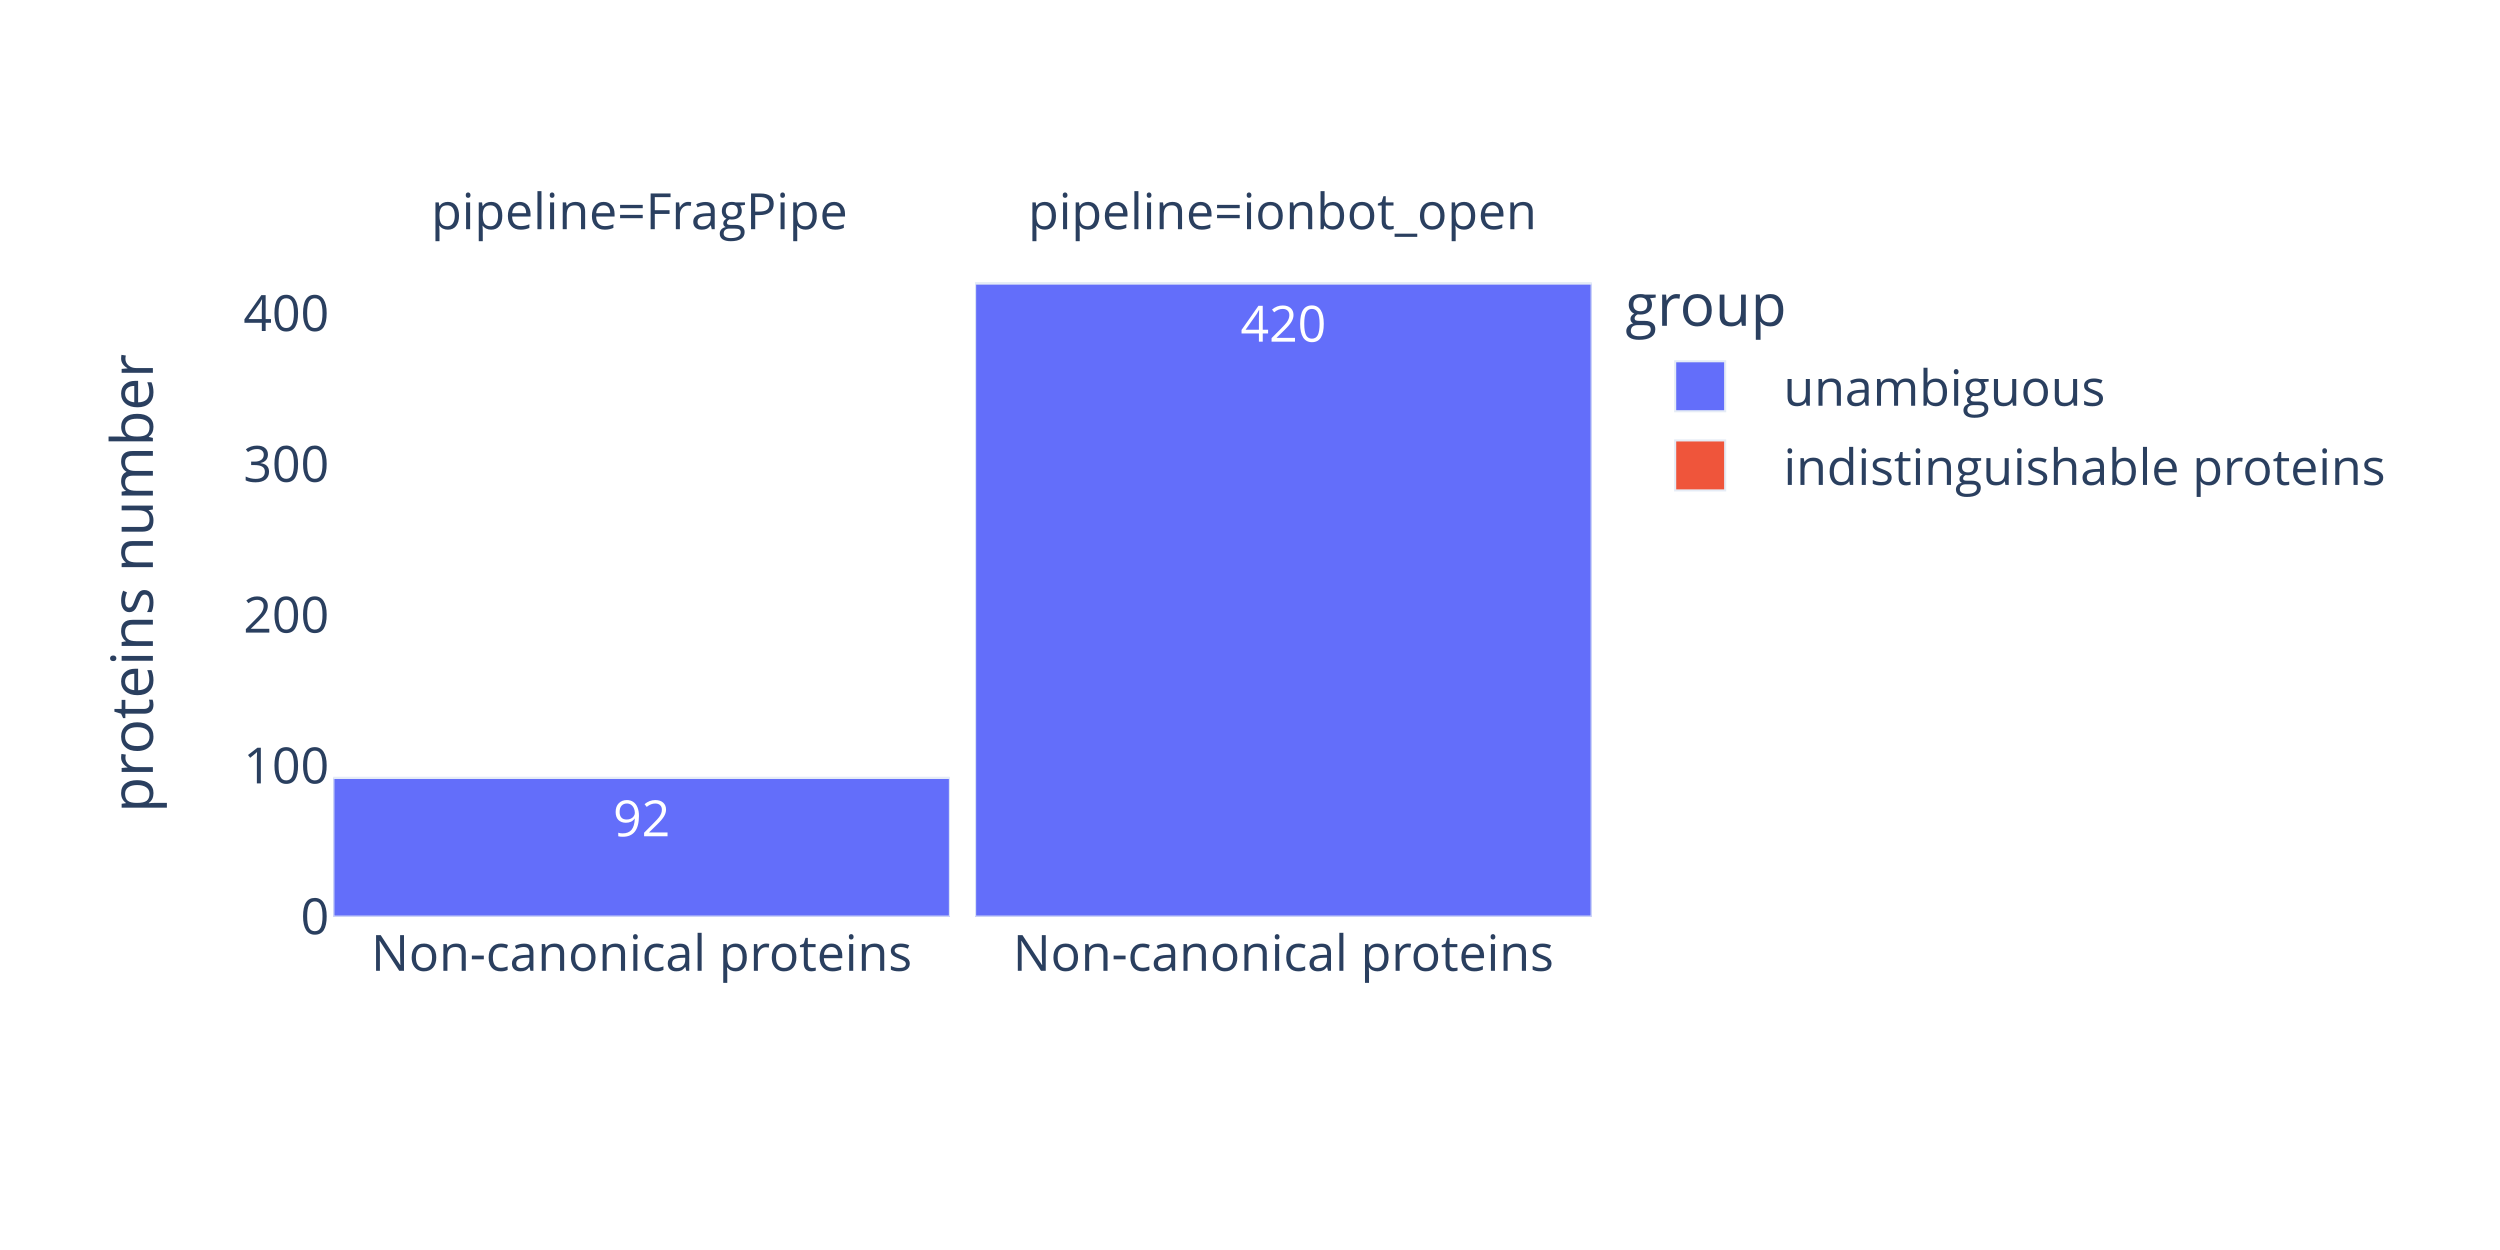
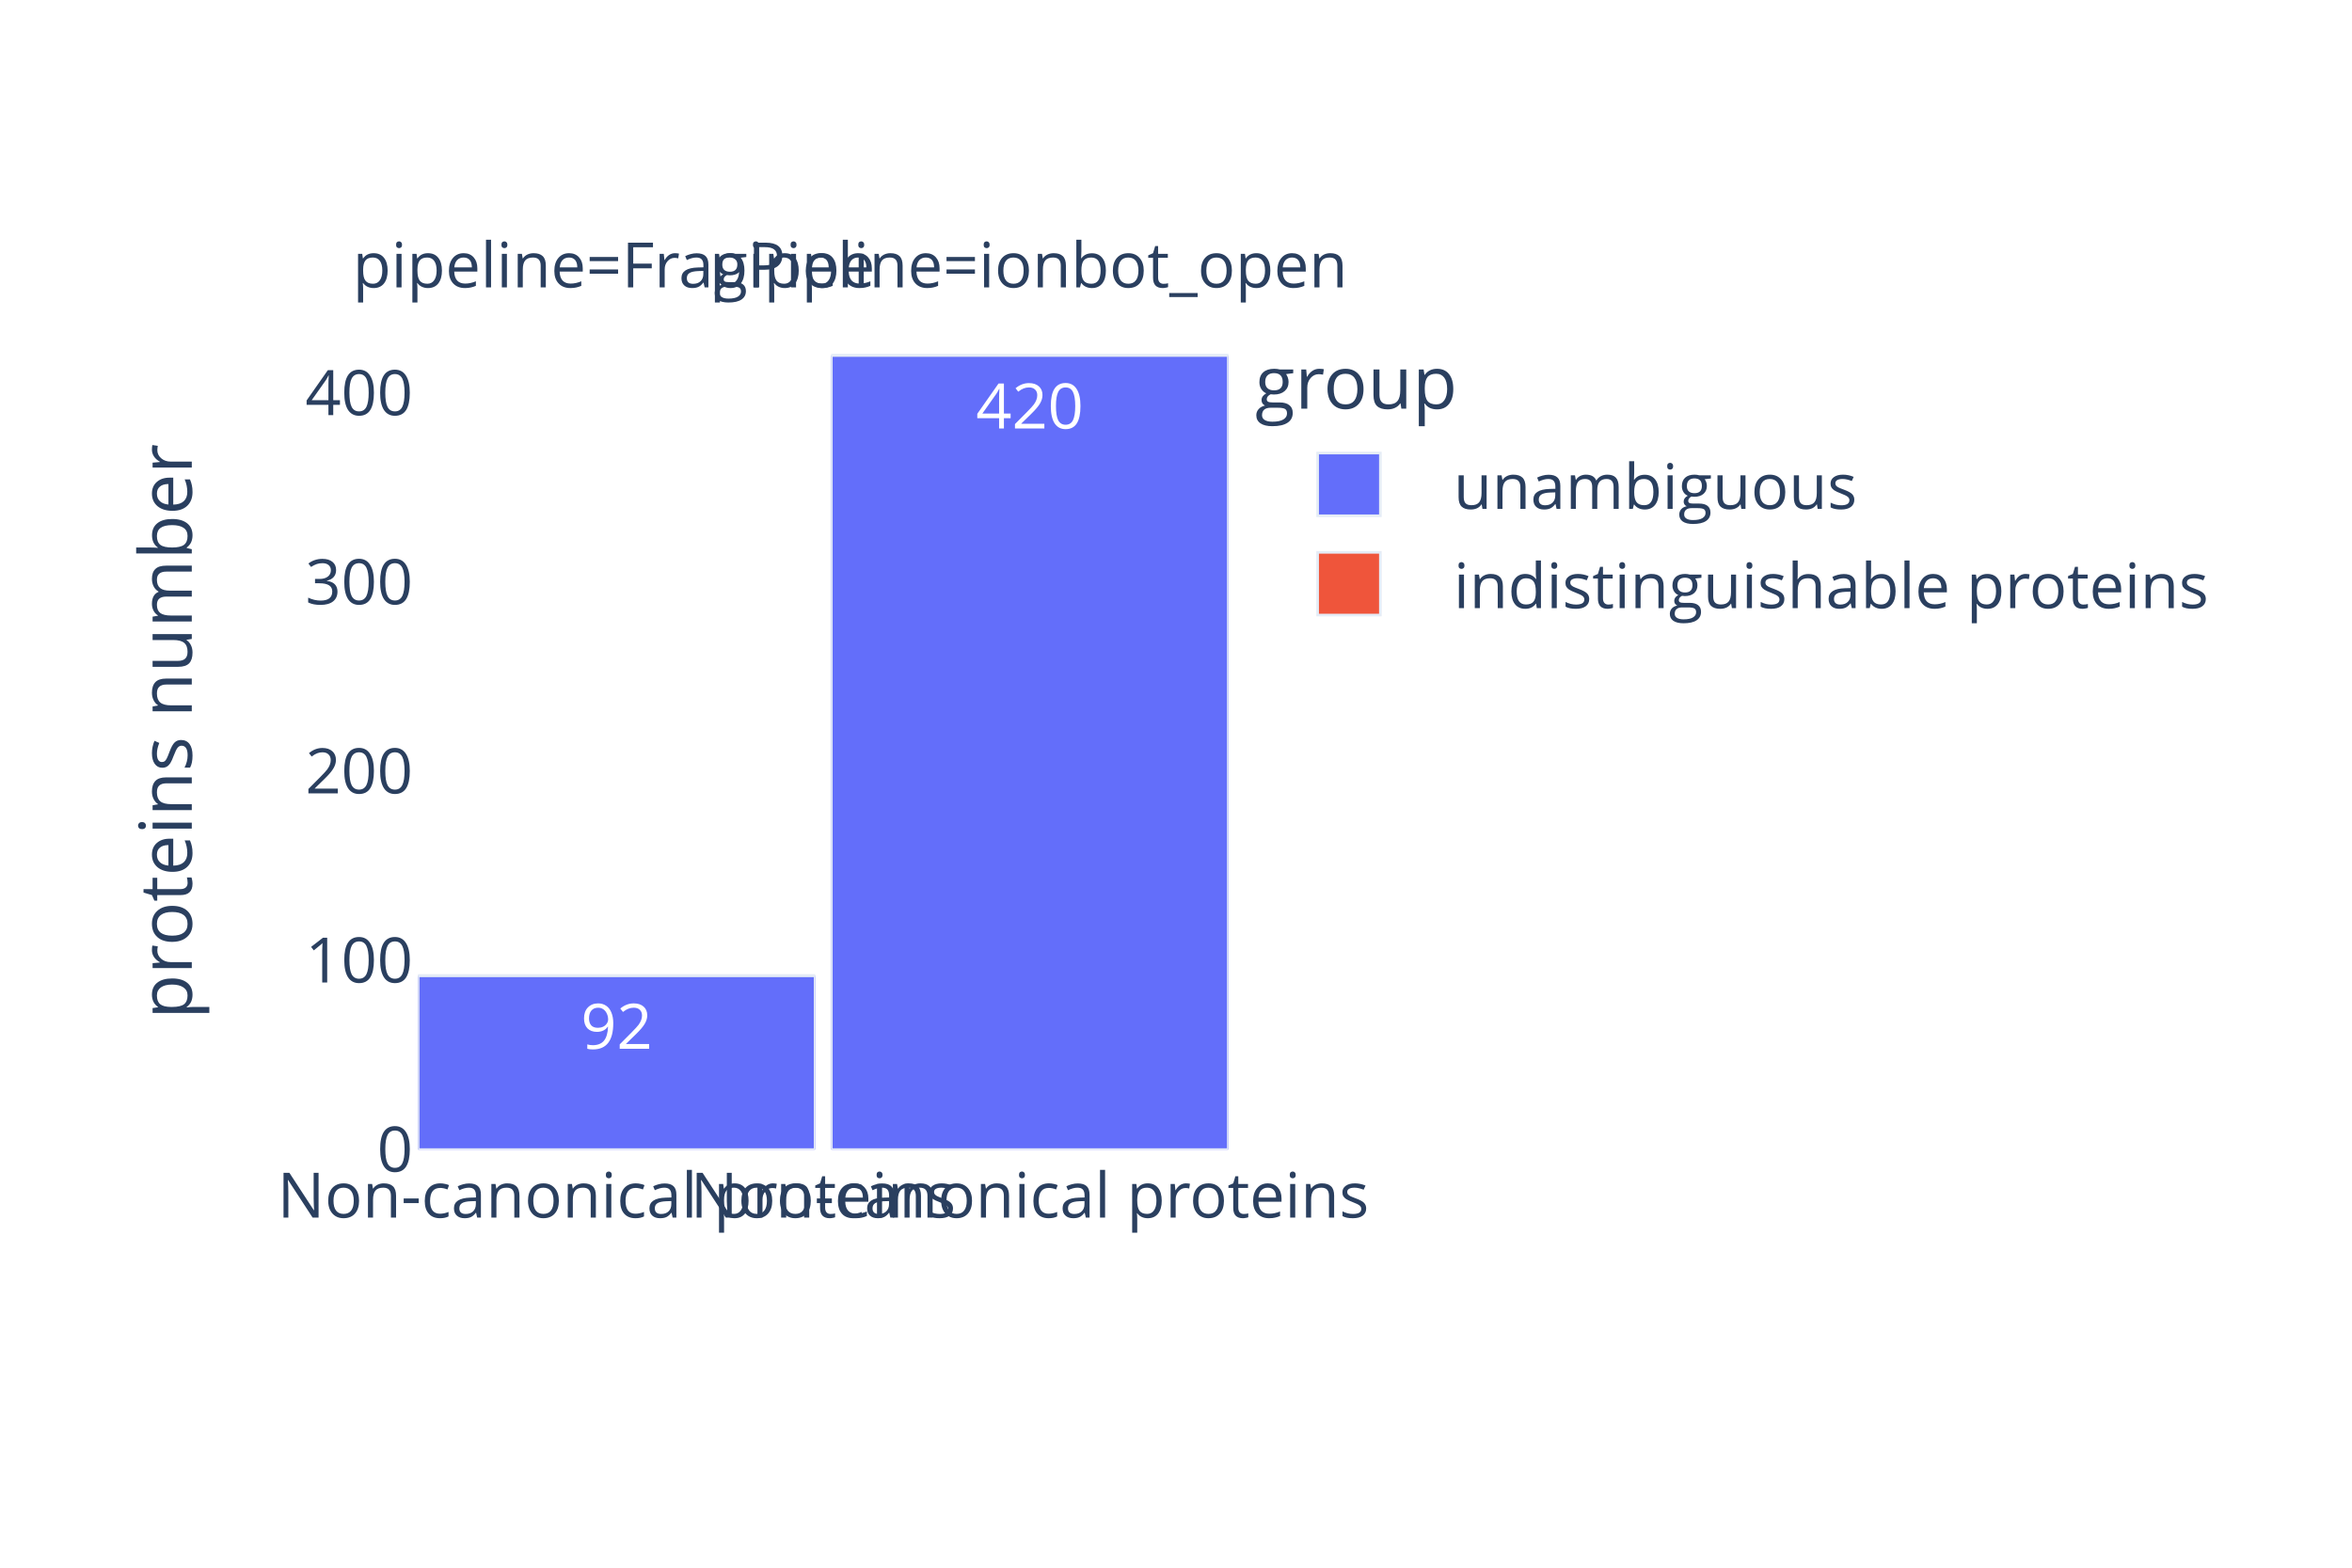
- <svg xmlns="http://www.w3.org/2000/svg" class="main-svg" width="600" height="300" style="" viewBox="0 0 600 300">
-   <rect x="0" y="0" width="600" height="300" style="fill: rgb(255, 255, 255); fill-opacity: 1;" />
-   <defs id="defs-13950c">
+ <svg xmlns="http://www.w3.org/2000/svg" class="main-svg" width="450" height="300" style="" viewBox="0 0 450 300">
+   <rect x="0" y="0" width="450" height="300" style="fill: rgb(255, 255, 255); fill-opacity: 1;" />
+   <defs id="defs-a9d02d">
    <g class="clips">
-       <clipPath id="clip13950cxyplot" class="plotclip">
-         <rect width="147.98" height="160" />
-       </clipPath>
-       <clipPath id="clip13950cx2y2plot" class="plotclip">
-         <rect width="147.98" height="160" />
-       </clipPath>
-       <clipPath class="axesclip" id="clip13950cx">
-         <rect x="80" y="0" width="147.98" height="300" />
-       </clipPath>
-       <clipPath class="axesclip" id="clip13950cy">
-         <rect x="0" y="60" width="600" height="160" />
-       </clipPath>
-       <clipPath class="axesclip" id="clip13950cxy">
-         <rect x="80" y="60" width="147.98" height="160" />
-       </clipPath>
-       <clipPath class="axesclip" id="clip13950cy2">
-         <rect x="0" y="60" width="600" height="160" />
-       </clipPath>
-       <clipPath class="axesclip" id="clip13950cxy2">
-         <rect x="80" y="60" width="147.98" height="160" />
-       </clipPath>
-       <clipPath class="axesclip" id="clip13950cx2">
-         <rect x="234.02" y="0" width="147.98" height="300" />
-       </clipPath>
-       <clipPath class="axesclip" id="clip13950cx2y">
-         <rect x="234.02" y="60" width="147.98" height="160" />
-       </clipPath>
-       <clipPath class="axesclip" id="clip13950cx2y2">
-         <rect x="234.02" y="60" width="147.98" height="160" />
+       <clipPath id="clipa9d02dxyplot" class="plotclip">
+         <rect width="75.95" height="160" />
+       </clipPath>
+       <clipPath id="clipa9d02dx2y2plot" class="plotclip">
+         <rect width="75.95" height="160" />
+       </clipPath>
+       <clipPath class="axesclip" id="clipa9d02dx">
+         <rect x="80" y="0" width="75.95" height="300" />
+       </clipPath>
+       <clipPath class="axesclip" id="clipa9d02dy">
+         <rect x="0" y="60" width="450" height="160" />
+       </clipPath>
+       <clipPath class="axesclip" id="clipa9d02dxy">
+         <rect x="80" y="60" width="75.95" height="160" />
+       </clipPath>
+       <clipPath class="axesclip" id="clipa9d02dy2">
+         <rect x="0" y="60" width="450" height="160" />
+       </clipPath>
+       <clipPath class="axesclip" id="clipa9d02dxy2">
+         <rect x="80" y="60" width="75.95" height="160" />
+       </clipPath>
+       <clipPath class="axesclip" id="clipa9d02dx2">
+         <rect x="159.05" y="0" width="75.95" height="300" />
+       </clipPath>
+       <clipPath class="axesclip" id="clipa9d02dx2y">
+         <rect x="159.05" y="60" width="75.95" height="160" />
+       </clipPath>
+       <clipPath class="axesclip" id="clipa9d02dx2y2">
+         <rect x="159.05" y="60" width="75.95" height="160" />
      </clipPath>
    </g>
    <g class="gradients" />
    <g class="patterns" />
  </defs>
  <g class="bglayer" />
  <g class="layer-below">
    <g class="imagelayer" />
    <g class="shapelayer" />
  </g>
  <g class="cartesianlayer">
    <g class="subplot xy">
      <g class="layer-subplot">
        <g class="shapelayer" />
        <g class="imagelayer" />
      </g>
      <g class="minor-gridlayer">
        <g class="x" />
        <g class="y" />
      </g>
      <g class="gridlayer">
        <g class="x" />
        <g class="y">
-           <path class="ygrid crisp" transform="translate(0,183.81)" d="M80,0h147.98" style="stroke: rgb(255, 255, 255); stroke-opacity: 1; stroke-width: 1px;" />
-           <path class="ygrid crisp" transform="translate(0,147.62)" d="M80,0h147.98" style="stroke: rgb(255, 255, 255); stroke-opacity: 1; stroke-width: 1px;" />
-           <path class="ygrid crisp" transform="translate(0,111.43)" d="M80,0h147.98" style="stroke: rgb(255, 255, 255); stroke-opacity: 1; stroke-width: 1px;" />
-           <path class="ygrid crisp" transform="translate(0,75.24)" d="M80,0h147.98" style="stroke: rgb(255, 255, 255); stroke-opacity: 1; stroke-width: 1px;" />
+           <path class="ygrid crisp" transform="translate(0,183.81)" d="M80,0h75.95" style="stroke: rgb(255, 255, 255); stroke-opacity: 1; stroke-width: 1px;" />
+           <path class="ygrid crisp" transform="translate(0,147.62)" d="M80,0h75.95" style="stroke: rgb(255, 255, 255); stroke-opacity: 1; stroke-width: 1px;" />
+           <path class="ygrid crisp" transform="translate(0,111.43)" d="M80,0h75.95" style="stroke: rgb(255, 255, 255); stroke-opacity: 1; stroke-width: 1px;" />
+           <path class="ygrid crisp" transform="translate(0,75.24)" d="M80,0h75.95" style="stroke: rgb(255, 255, 255); stroke-opacity: 1; stroke-width: 1px;" />
        </g>
      </g>
      <g class="zerolinelayer">
-         <path class="yzl zl crisp" transform="translate(0,220)" d="M80,0h147.98" style="stroke: rgb(255, 255, 255); stroke-opacity: 1; stroke-width: 2px;" />
+         <path class="yzl zl crisp" transform="translate(0,220)" d="M80,0h75.95" style="stroke: rgb(255, 255, 255); stroke-opacity: 1; stroke-width: 2px;" />
      </g>
      <g class="layer-between">
        <g class="shapelayer" />
        <g class="imagelayer" />
      </g>
      <path class="xlines-below" />
      <path class="ylines-below" />
      <g class="overlines-below" />
      <g class="xaxislayer-below" />
      <g class="yaxislayer-below" />
      <g class="overaxes-below" />
      <g class="overplot">
-         <g class="xy" transform="translate(80,60)" clip-path="url(#clip13950cxyplot)">
+         <g class="xy" transform="translate(80,60)" clip-path="url(#clipa9d02dxyplot)">
          <g class="barlayer mlayer">
            <g class="trace bars" style="opacity: 1;">
              <g class="points">
                <g class="point">
-                   <path d="M0,160V126.7H147.98V160Z" style="vector-effect: none; opacity: 1; stroke-width: 0.5px; fill: rgb(99, 110, 250); fill-opacity: 1; stroke: rgb(229, 236, 246); stroke-opacity: 1;" />
-                   <text class="bartext bartext-inside" text-anchor="middle" data-notex="1" x="0" y="0" style="font-family: 'Open Sans', verdana, arial, sans-serif; font-size: 12px; fill: rgb(255, 255, 255); fill-opacity: 1; white-space: pre;" transform="translate(73.99,140.7)">92</text>
-                 </g>
-               </g>
-             </g>
-             <g class="trace bars" style="opacity: 1;">
-               <g class="points">
-                 <g class="point">
-                   <path d="M0,126.7V126.7H147.98V126.7Z" style="vector-effect: none; opacity: 1; stroke-width: 0.5px; fill: rgb(239, 85, 59); fill-opacity: 1; stroke: rgb(229, 236, 246); stroke-opacity: 1;" />
+                   <path d="M0,160V126.7H75.95V160Z" style="vector-effect: none; opacity: 1; stroke-width: 0.5px; fill: rgb(99, 110, 250); fill-opacity: 1; stroke: rgb(229, 236, 246); stroke-opacity: 1;" />
+                   <text class="bartext bartext-inside" text-anchor="middle" data-notex="1" x="0" y="0" style="font-family: 'Open Sans', verdana, arial, sans-serif; font-size: 12px; fill: rgb(255, 255, 255); fill-opacity: 1; white-space: pre;" transform="translate(37.975,140.7)">92</text>
+                 </g>
+               </g>
+             </g>
+             <g class="trace bars" style="opacity: 1;">
+               <g class="points">
+                 <g class="point">
+                   <path d="M0,126.7V126.7H75.95V126.7Z" style="vector-effect: none; opacity: 1; stroke-width: 0.5px; fill: rgb(239, 85, 59); fill-opacity: 1; stroke: rgb(229, 236, 246); stroke-opacity: 1;" />
                </g>
              </g>
            </g>
          </g>
        </g>
      </g>
      <path class="xlines-above crisp" d="M0,0" style="fill: none;" />
      <path class="ylines-above crisp" d="M0,0" style="fill: none;" />
      <g class="overlines-above" />
      <g class="xaxislayer-above">
        <g class="xtick">
-           <text text-anchor="middle" x="0" y="233" transform="translate(153.99,0)" style="font-family: 'Open Sans', verdana, arial, sans-serif; font-size: 12px; fill: rgb(42, 63, 95); fill-opacity: 1; white-space: pre; opacity: 1;">Non-canonical proteins</text>
+           <text text-anchor="middle" x="0" y="233" transform="translate(117.98,0)" style="font-family: 'Open Sans', verdana, arial, sans-serif; font-size: 12px; fill: rgb(42, 63, 95); fill-opacity: 1; white-space: pre; opacity: 1;">Non-canonical proteins</text>
        </g>
      </g>
      <g class="yaxislayer-above">
        <g class="ytick">
          <text text-anchor="end" x="79" y="4.2" transform="translate(0,220)" style="font-family: 'Open Sans', verdana, arial, sans-serif; font-size: 12px; fill: rgb(42, 63, 95); fill-opacity: 1; white-space: pre; opacity: 1;">0</text>
        </g>
        <g class="ytick">
          <text text-anchor="end" x="79" y="4.2" style="font-family: 'Open Sans', verdana, arial, sans-serif; font-size: 12px; fill: rgb(42, 63, 95); fill-opacity: 1; white-space: pre; opacity: 1;" transform="translate(0,183.81)">100</text>
        </g>
        <g class="ytick">
          <text text-anchor="end" x="79" y="4.2" style="font-family: 'Open Sans', verdana, arial, sans-serif; font-size: 12px; fill: rgb(42, 63, 95); fill-opacity: 1; white-space: pre; opacity: 1;" transform="translate(0,147.62)">200</text>
        </g>
        <g class="ytick">
          <text text-anchor="end" x="79" y="4.2" style="font-family: 'Open Sans', verdana, arial, sans-serif; font-size: 12px; fill: rgb(42, 63, 95); fill-opacity: 1; white-space: pre; opacity: 1;" transform="translate(0,111.43)">300</text>
        </g>
        <g class="ytick">
          <text text-anchor="end" x="79" y="4.2" style="font-family: 'Open Sans', verdana, arial, sans-serif; font-size: 12px; fill: rgb(42, 63, 95); fill-opacity: 1; white-space: pre; opacity: 1;" transform="translate(0,75.24)">400</text>
        </g>
      </g>
      <g class="overaxes-above" />
    </g>
    <g class="subplot x2y2">
      <g class="layer-subplot">
        <g class="shapelayer" />
        <g class="imagelayer" />
      </g>
      <g class="minor-gridlayer">
        <g class="x2" />
        <g class="y2" />
      </g>
      <g class="gridlayer">
        <g class="x2" />
        <g class="y2">
-           <path class="y2grid crisp" transform="translate(0,183.81)" d="M234.02,0h147.98" style="stroke: rgb(255, 255, 255); stroke-opacity: 1; stroke-width: 1px;" />
-           <path class="y2grid crisp" transform="translate(0,147.62)" d="M234.02,0h147.98" style="stroke: rgb(255, 255, 255); stroke-opacity: 1; stroke-width: 1px;" />
-           <path class="y2grid crisp" transform="translate(0,111.43)" d="M234.02,0h147.98" style="stroke: rgb(255, 255, 255); stroke-opacity: 1; stroke-width: 1px;" />
-           <path class="y2grid crisp" transform="translate(0,75.24)" d="M234.02,0h147.98" style="stroke: rgb(255, 255, 255); stroke-opacity: 1; stroke-width: 1px;" />
+           <path class="y2grid crisp" transform="translate(0,183.81)" d="M159.05,0h75.95" style="stroke: rgb(255, 255, 255); stroke-opacity: 1; stroke-width: 1px;" />
+           <path class="y2grid crisp" transform="translate(0,147.62)" d="M159.05,0h75.95" style="stroke: rgb(255, 255, 255); stroke-opacity: 1; stroke-width: 1px;" />
+           <path class="y2grid crisp" transform="translate(0,111.43)" d="M159.05,0h75.95" style="stroke: rgb(255, 255, 255); stroke-opacity: 1; stroke-width: 1px;" />
+           <path class="y2grid crisp" transform="translate(0,75.24)" d="M159.05,0h75.95" style="stroke: rgb(255, 255, 255); stroke-opacity: 1; stroke-width: 1px;" />
        </g>
      </g>
      <g class="zerolinelayer">
-         <path class="y2zl zl crisp" transform="translate(0,220)" d="M234.02,0h147.98" style="stroke: rgb(255, 255, 255); stroke-opacity: 1; stroke-width: 2px;" />
+         <path class="y2zl zl crisp" transform="translate(0,220)" d="M159.05,0h75.95" style="stroke: rgb(255, 255, 255); stroke-opacity: 1; stroke-width: 2px;" />
      </g>
      <g class="layer-between">
        <g class="shapelayer" />
        <g class="imagelayer" />
      </g>
      <path class="xlines-below" />
      <path class="ylines-below" />
      <g class="overlines-below" />
      <g class="xaxislayer-below" />
      <g class="yaxislayer-below" />
      <g class="overaxes-below" />
      <g class="overplot">
-         <g class="x2y2" transform="translate(234.02,60)" clip-path="url(#clip13950cx2y2plot)">
+         <g class="x2y2" transform="translate(159.05,60)" clip-path="url(#clipa9d02dx2y2plot)">
          <g class="barlayer mlayer">
            <g class="trace bars" style="opacity: 1;">
              <g class="points">
                <g class="point">
-                   <path d="M0,160V8H147.98V160Z" style="vector-effect: none; opacity: 1; stroke-width: 0.5px; fill: rgb(99, 110, 250); fill-opacity: 1; stroke: rgb(229, 236, 246); stroke-opacity: 1;" />
-                   <text class="bartext bartext-inside" text-anchor="middle" data-notex="1" x="0" y="0" style="font-family: 'Open Sans', verdana, arial, sans-serif; font-size: 12px; fill: rgb(255, 255, 255); fill-opacity: 1; white-space: pre;" transform="translate(73.99,22)">420</text>
-                 </g>
-               </g>
-             </g>
-             <g class="trace bars" style="opacity: 1;">
-               <g class="points">
-                 <g class="point">
-                   <path d="M0,8V8H147.98V8Z" style="vector-effect: none; opacity: 1; stroke-width: 0.5px; fill: rgb(239, 85, 59); fill-opacity: 1; stroke: rgb(229, 236, 246); stroke-opacity: 1;" />
+                   <path d="M0,160V8H75.95V160Z" style="vector-effect: none; opacity: 1; stroke-width: 0.5px; fill: rgb(99, 110, 250); fill-opacity: 1; stroke: rgb(229, 236, 246); stroke-opacity: 1;" />
+                   <text class="bartext bartext-inside" text-anchor="middle" data-notex="1" x="0" y="0" style="font-family: 'Open Sans', verdana, arial, sans-serif; font-size: 12px; fill: rgb(255, 255, 255); fill-opacity: 1; white-space: pre;" transform="translate(37.975,22)">420</text>
+                 </g>
+               </g>
+             </g>
+             <g class="trace bars" style="opacity: 1;">
+               <g class="points">
+                 <g class="point">
+                   <path d="M0,8V8H75.95V8Z" style="vector-effect: none; opacity: 1; stroke-width: 0.5px; fill: rgb(239, 85, 59); fill-opacity: 1; stroke: rgb(229, 236, 246); stroke-opacity: 1;" />
                </g>
              </g>
            </g>
          </g>
        </g>
      </g>
      <path class="xlines-above crisp" d="M0,0" style="fill: none;" />
      <path class="ylines-above crisp" d="M0,0" style="fill: none;" />
      <g class="overlines-above" />
      <g class="xaxislayer-above">
        <g class="x2tick">
-           <text text-anchor="middle" x="0" y="233" transform="translate(308.01,0)" style="font-family: 'Open Sans', verdana, arial, sans-serif; font-size: 12px; fill: rgb(42, 63, 95); fill-opacity: 1; white-space: pre; opacity: 1;">Non-canonical proteins</text>
+           <text text-anchor="middle" x="0" y="233" transform="translate(197.03,0)" style="font-family: 'Open Sans', verdana, arial, sans-serif; font-size: 12px; fill: rgb(42, 63, 95); fill-opacity: 1; white-space: pre; opacity: 1;">Non-canonical proteins</text>
        </g>
      </g>
      <g class="yaxislayer-above" />
      <g class="overaxes-above" />
    </g>
  </g>
  <g class="polarlayer" />
  <g class="smithlayer" />
  <g class="ternarylayer" />
  <g class="geolayer" />
  <g class="funnelarealayer" />
  <g class="pielayer" />
  <g class="iciclelayer" />
  <g class="treemaplayer" />
  <g class="sunburstlayer" />
  <g class="glimages" />
-   <defs id="topdefs-13950c">
+   <defs id="topdefs-a9d02d">
    <g class="clips" />
-     <clipPath id="legend13950c">
+     <clipPath id="legenda9d02d">
      <rect width="200" height="67" x="0" y="0" />
    </clipPath>
  </defs>
  <g class="layer-above">
    <g class="imagelayer" />
    <g class="shapelayer" />
  </g>
  <g class="infolayer">
-     <g class="legend" pointer-events="all" transform="translate(388.04,60)">
+     <g class="legend" pointer-events="all" transform="translate(238.1,60)">
      <rect class="bg" shape-rendering="crispEdges" width="200" height="67" x="0" y="0" style="stroke: rgb(68, 68, 68); stroke-opacity: 1; fill: rgb(255, 255, 255); fill-opacity: 1; stroke-width: 0px;" />
-       <g class="scrollbox" transform="" clip-path="url(#legend13950c)">
+       <g class="scrollbox" transform="" clip-path="url(#legenda9d02d)">
        <text class="legendtitletext" text-anchor="start" x="2" y="18.2" style="font-family: 'Open Sans', verdana, arial, sans-serif; font-size: 14px; fill: rgb(42, 63, 95); fill-opacity: 1; white-space: pre;">group</text>
        <g class="groups" transform="">
          <g class="traces" transform="translate(0,32.7)" style="opacity: 1;">
            <text class="legendtext" text-anchor="start" x="40" y="4.68" style="font-family: 'Open Sans', verdana, arial, sans-serif; font-size: 12px; fill: rgb(42, 63, 95); fill-opacity: 1; white-space: pre;">unambiguous</text>
            <g class="layers" style="opacity: 1;">
              <g class="legendfill" />
              <g class="legendlines" />
              <g class="legendsymbols">
                <g class="legendpoints">
                  <path class="legendundefined" d="M6,6H-6V-6H6Z" transform="translate(20,0)" style="stroke-width: 0.5px; fill: rgb(99, 110, 250); fill-opacity: 1; stroke: rgb(229, 236, 246); stroke-opacity: 1;" />
                </g>
              </g>
            </g>
            <rect class="legendtoggle" x="0" y="-9.5" width="194.625" height="19" style="fill: rgb(0, 0, 0); fill-opacity: 0;" />
          </g>
        </g>
        <g class="groups" transform="">
          <g class="traces" transform="translate(0,51.7)" style="opacity: 1;">
            <text class="legendtext" text-anchor="start" x="40" y="4.68" style="font-family: 'Open Sans', verdana, arial, sans-serif; font-size: 12px; fill: rgb(42, 63, 95); fill-opacity: 1; white-space: pre;">indistinguishable proteins</text>
            <g class="layers" style="opacity: 1;">
              <g class="legendfill" />
              <g class="legendlines" />
              <g class="legendsymbols">
                <g class="legendpoints">
                  <path class="legendundefined" d="M6,6H-6V-6H6Z" transform="translate(20,0)" style="stroke-width: 0.5px; fill: rgb(239, 85, 59); fill-opacity: 1; stroke: rgb(229, 236, 246); stroke-opacity: 1;" />
                </g>
              </g>
            </g>
            <rect class="legendtoggle" x="0" y="-9.5" width="194.625" height="19" style="fill: rgb(0, 0, 0); fill-opacity: 0;" />
          </g>
        </g>
      </g>
      <rect class="scrollbar" rx="20" ry="3" width="0" height="0" x="0" y="0" style="fill: rgb(128, 139, 164); fill-opacity: 1;" />
    </g>
    <g class="g-gtitle" />
    <g class="g-xtitle" />
    <g class="g-x2title" />
    <g class="g-ytitle">
      <text class="ytitle" transform="rotate(-90,36.69375,140)" x="36.694" y="140" text-anchor="middle" style="opacity: 1; font-family: 'Open Sans', verdana, arial, sans-serif; font-size: 14px; fill: rgb(42, 63, 95); fill-opacity: 1; white-space: pre;">proteins number</text>
    </g>
    <g class="g-y2title" />
    <g class="annotation" data-index="0" style="opacity: 1;">
-       <g class="annotation-text-g" transform="rotate(0,153.99,51)">
-         <g class="cursor-pointer" transform="translate(97,42)">
+       <g class="annotation-text-g" transform="rotate(0,117.975,51)">
+         <g class="cursor-pointer" transform="translate(61,42)">
          <rect class="bg" x="0.5" y="0.5" width="112" height="17" style="stroke-width: 1px; stroke: rgb(0, 0, 0); stroke-opacity: 0; fill: rgb(0, 0, 0); fill-opacity: 0;" />
          <text class="annotation-text" text-anchor="middle" x="56.453" y="13" style="font-family: 'Open Sans', verdana, arial, sans-serif; font-size: 12px; fill: rgb(42, 63, 95); fill-opacity: 1; white-space: pre;">pipeline=FragPipe</text>
        </g>
      </g>
    </g>
    <g class="annotation" data-index="1" style="opacity: 1;">
-       <g class="annotation-text-g" transform="rotate(0,308.01,51)">
-         <g class="cursor-pointer" transform="translate(240,42)">
+       <g class="annotation-text-g" transform="rotate(0,197.025,51)">
+         <g class="cursor-pointer" transform="translate(129,42)">
          <rect class="bg" x="0.5" y="0.5" width="135" height="17" style="stroke-width: 1px; stroke: rgb(0, 0, 0); stroke-opacity: 0; fill: rgb(0, 0, 0); fill-opacity: 0;" />
          <text class="annotation-text" text-anchor="middle" x="67.781" y="13" style="font-family: 'Open Sans', verdana, arial, sans-serif; font-size: 12px; fill: rgb(42, 63, 95); fill-opacity: 1; white-space: pre;">pipeline=ionbot_open</text>
        </g>
      </g>
    </g>
  </g>
</svg>
